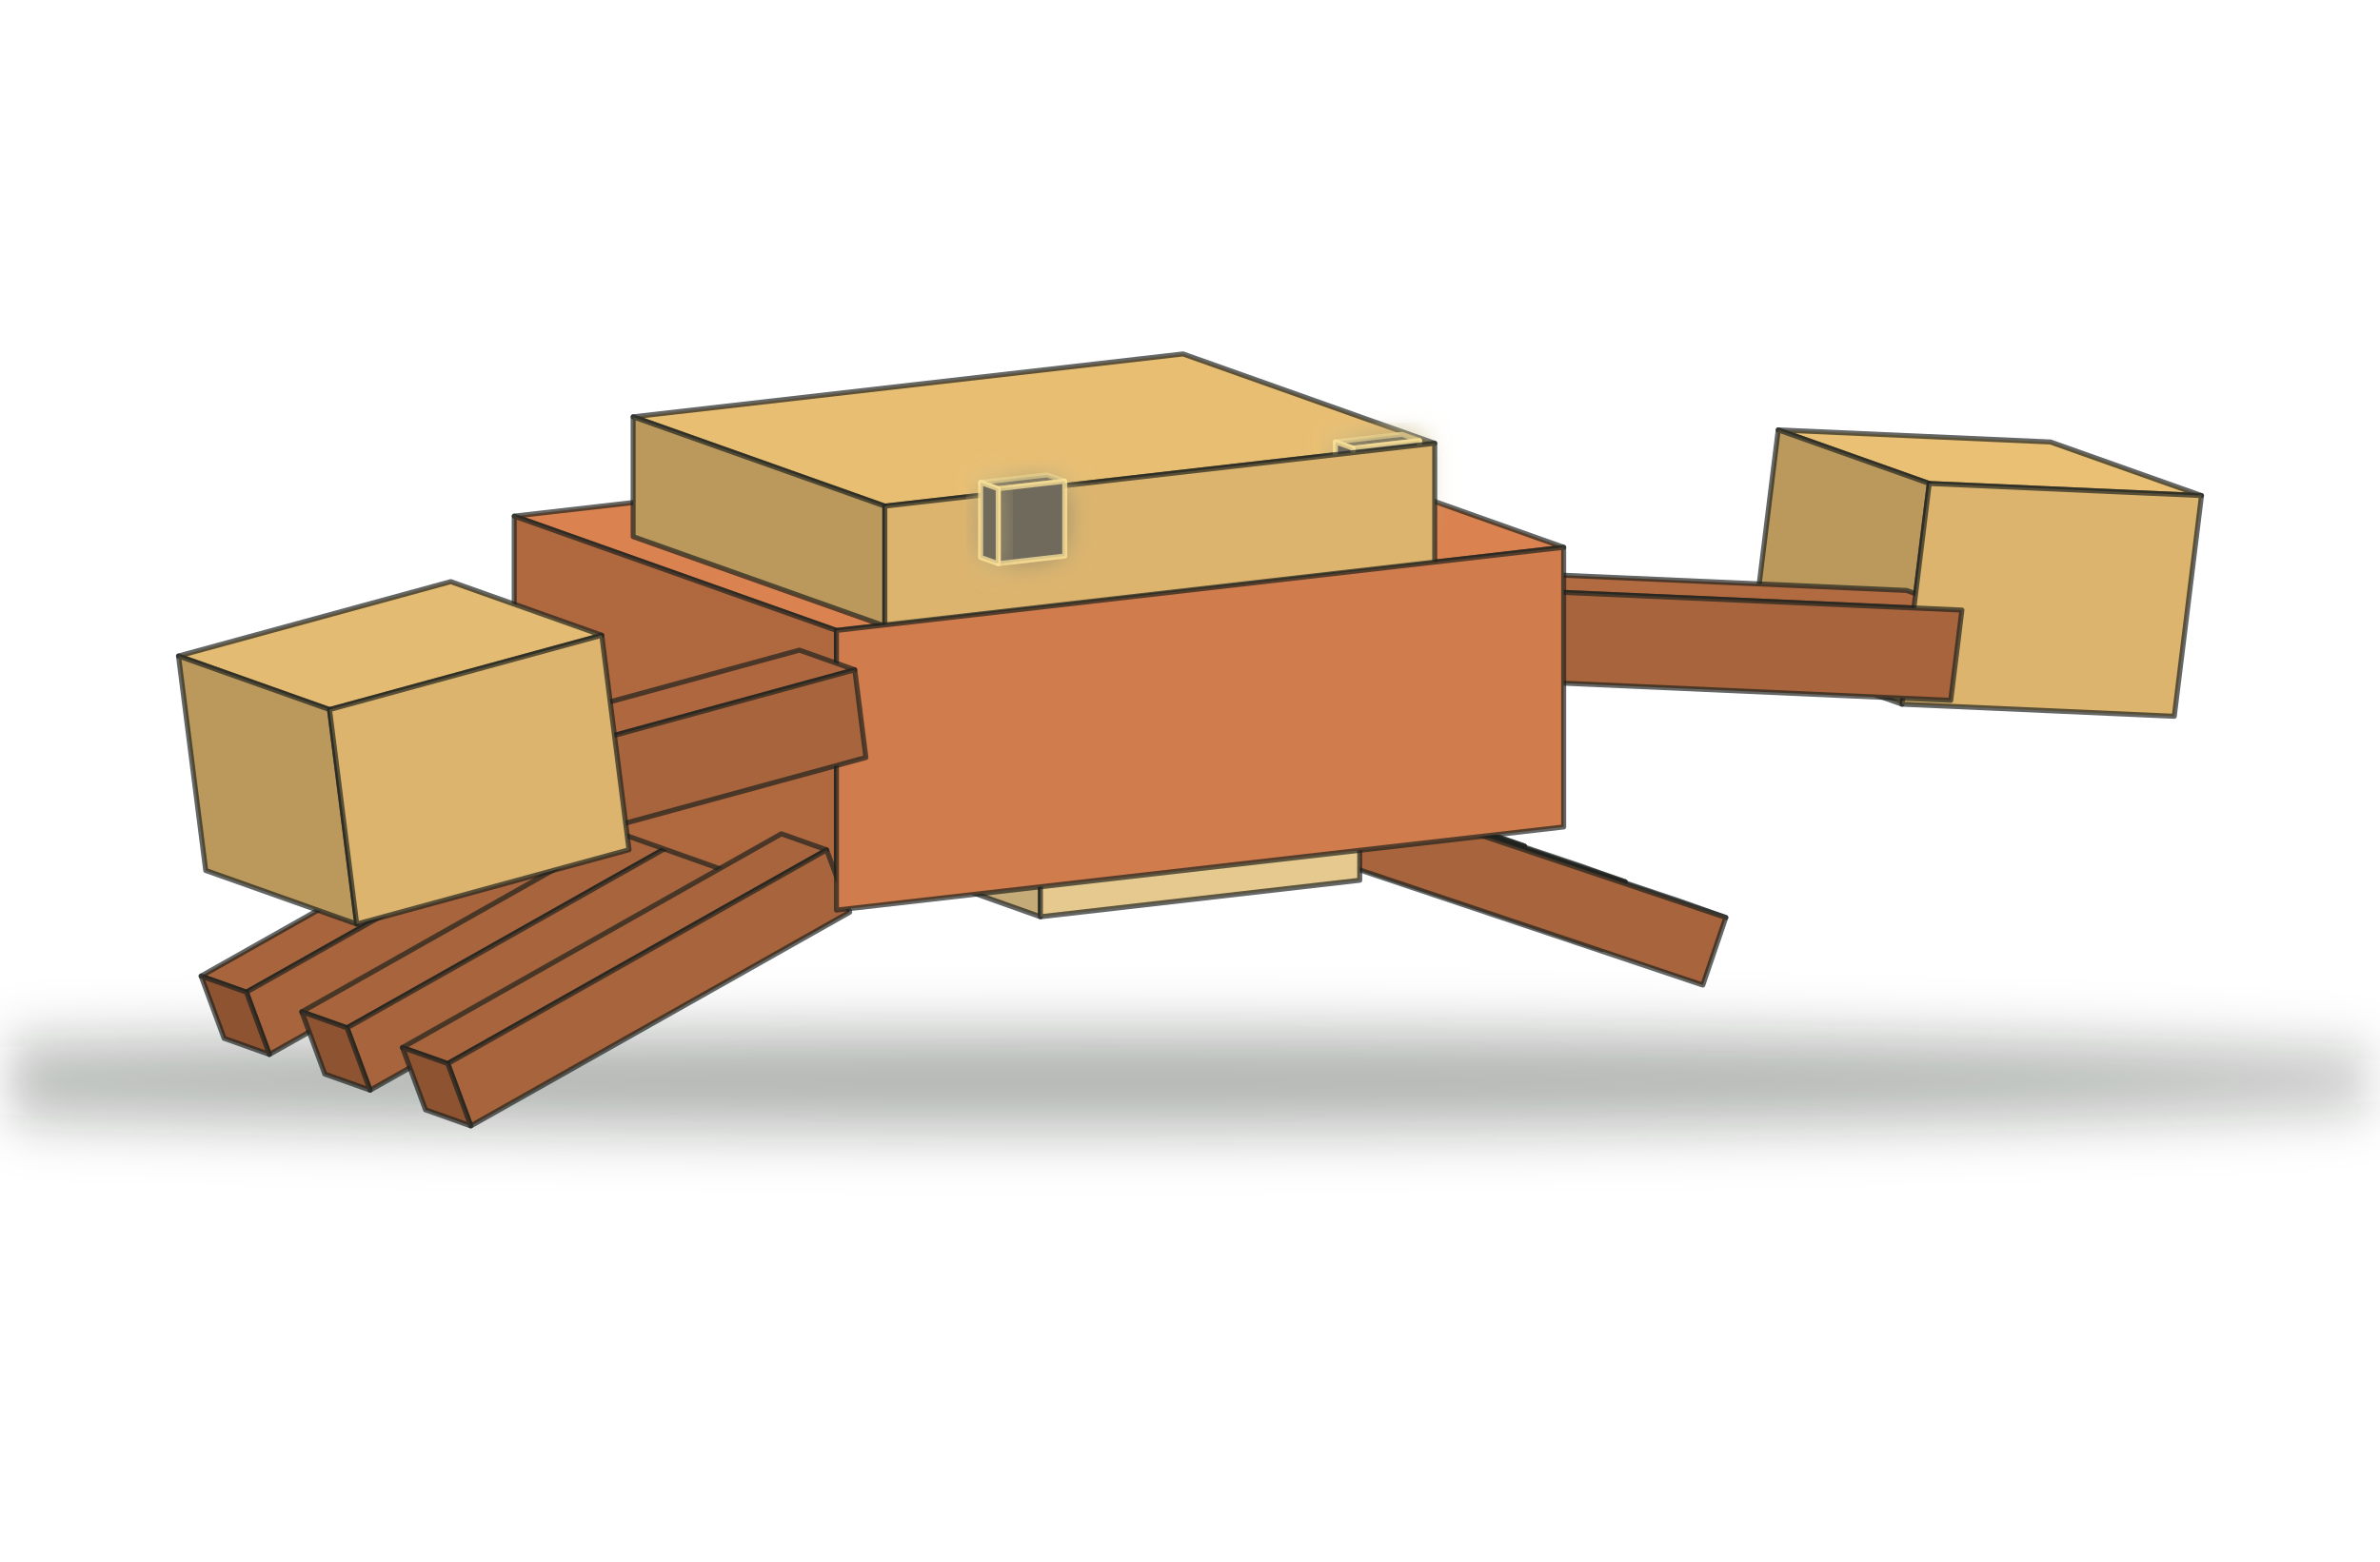
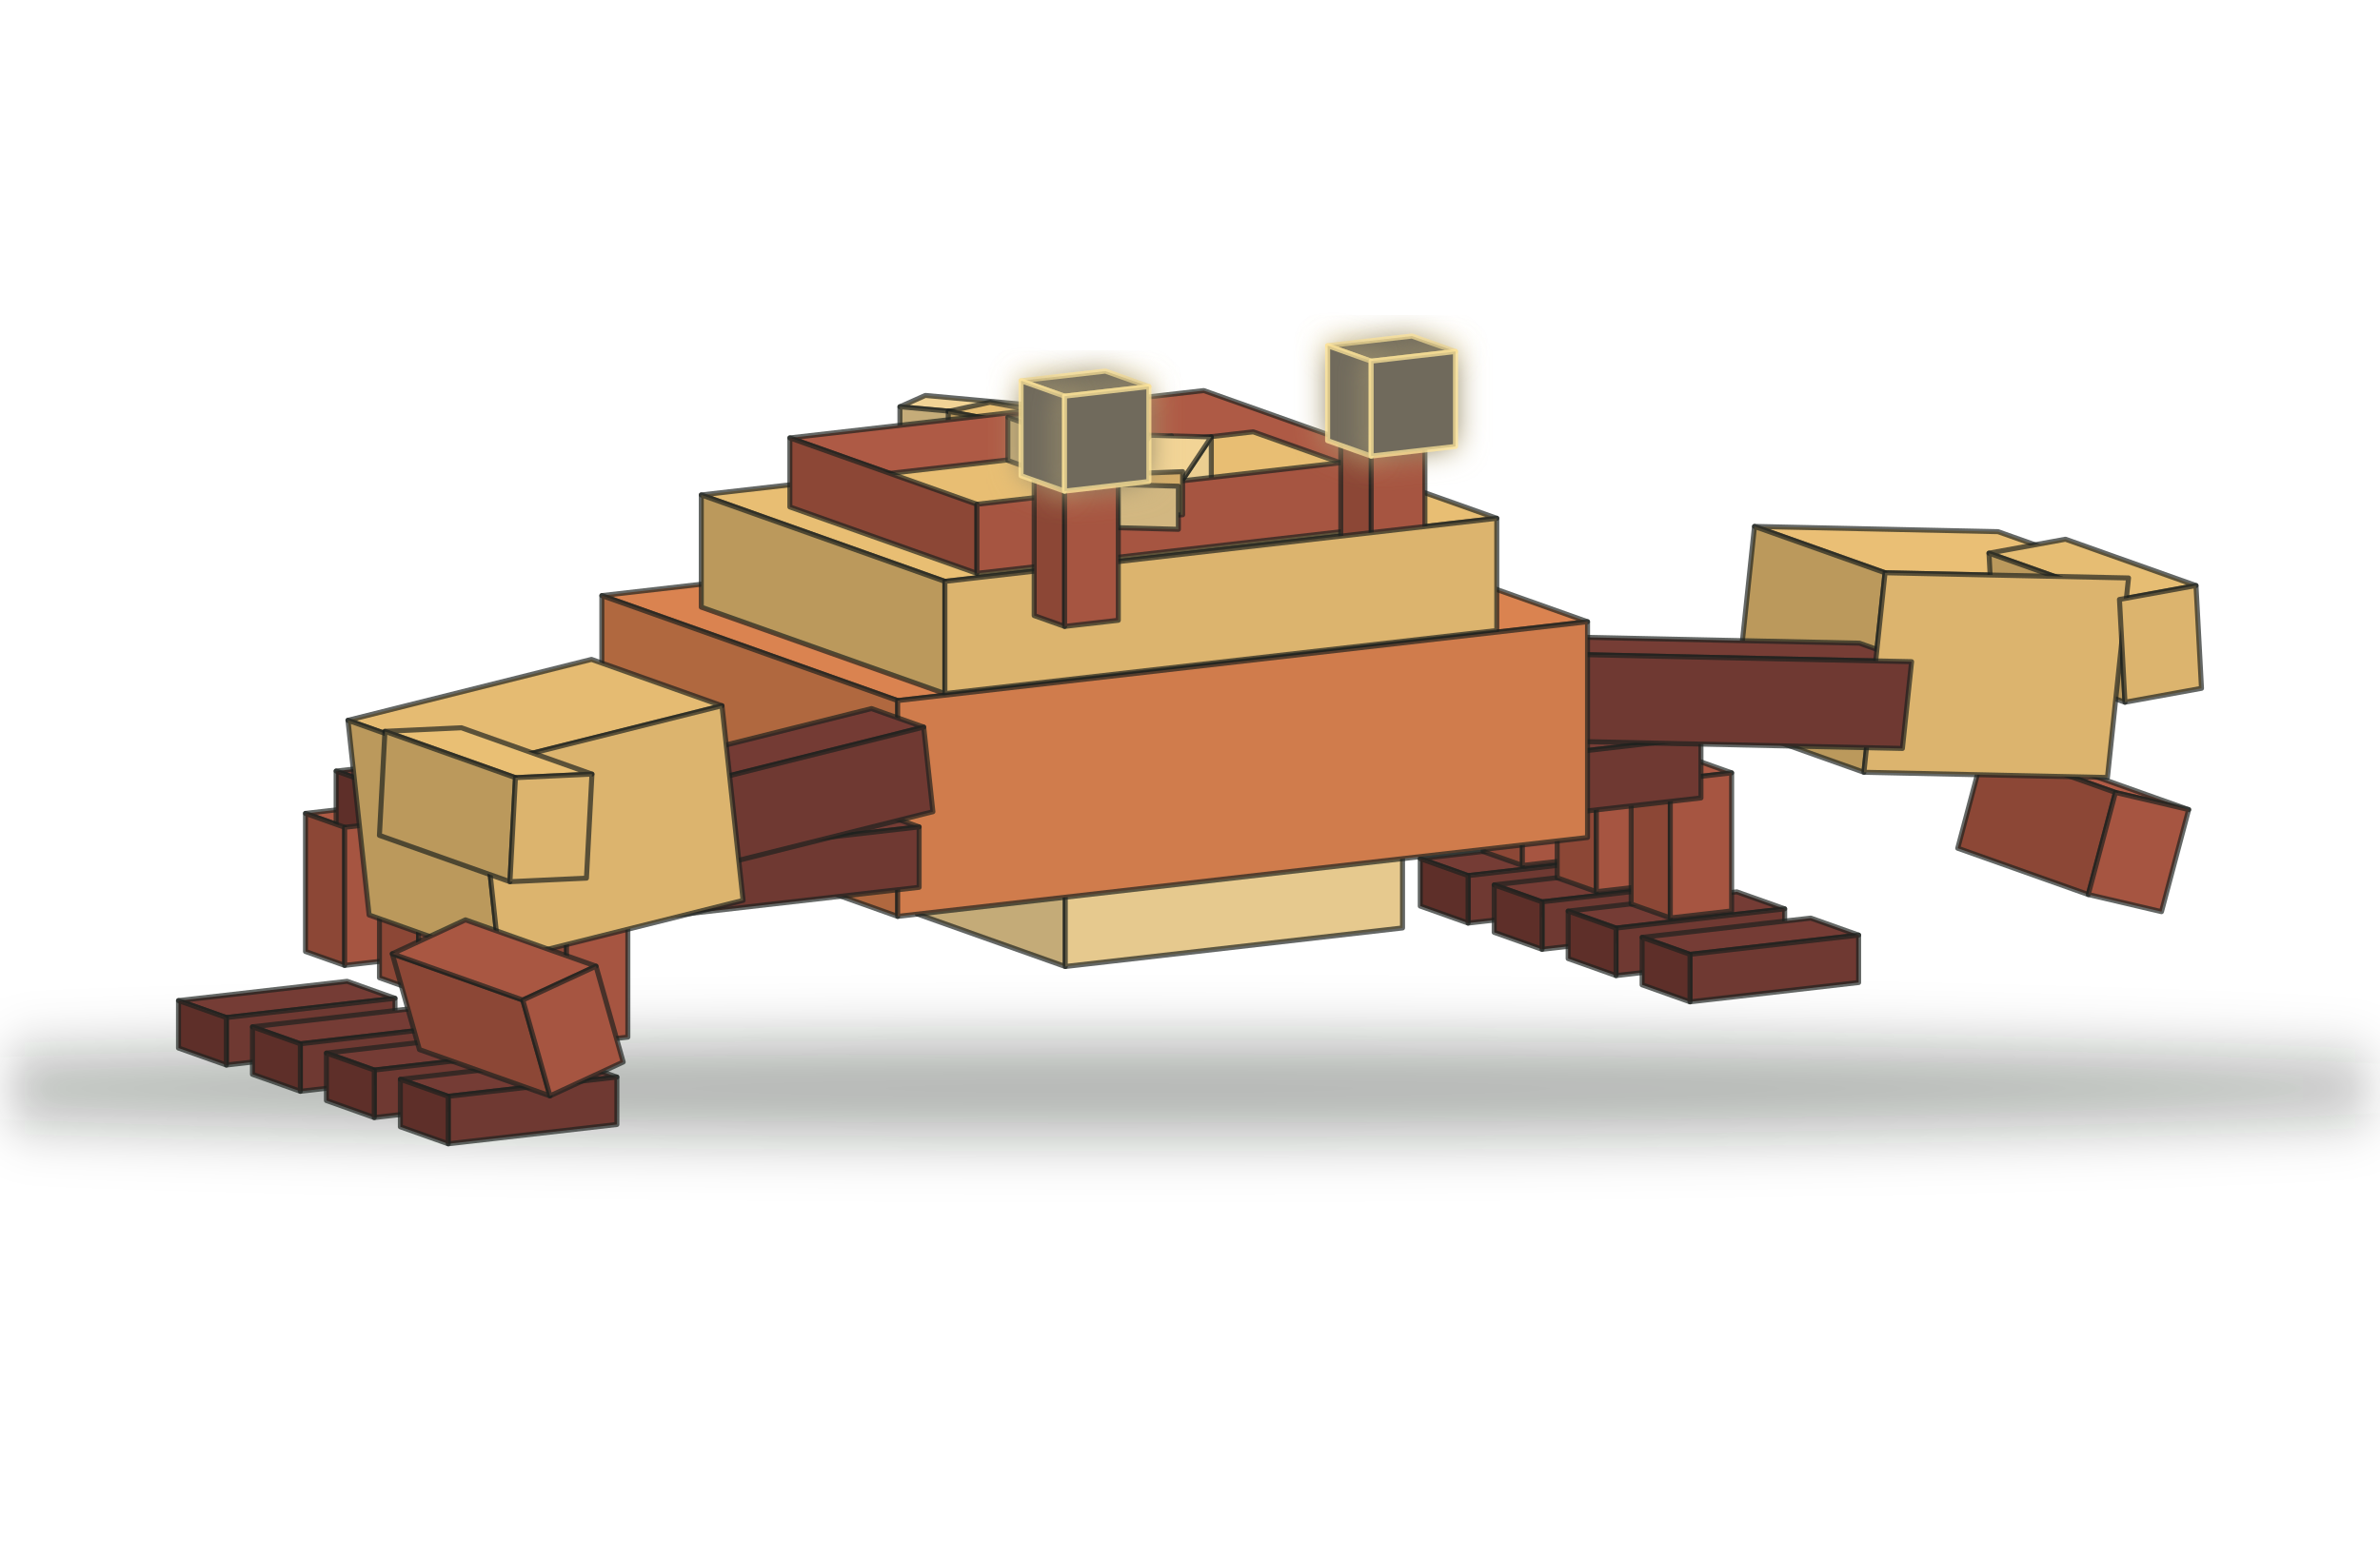
<svg xmlns="http://www.w3.org/2000/svg" width="640" height="420" viewBox="0 0 640 420" role="img" aria-labelledby="portrait-title">
  <defs>
    <filter id="portrait-glow" x="-80%" y="-80%" width="260%" height="260%">
      <feGaussianBlur stdDeviation="4" result="blur" />
      <feMerge>
        <feMergeNode in="blur" />
        <feMergeNode in="SourceGraphic" />
      </feMerge>
    </filter>
    <filter id="portrait-shadow" x="-40%" y="-80%" width="180%" height="260%">
      <feGaussianBlur stdDeviation="8" />
    </filter>
  </defs>
-   <ellipse cx="283.11" cy="290.62" rx="391.68" ry="13" fill="#0c120f" opacity=".32" filter="url(#portrait-shadow)" />
+   <ellipse cx="301.10" cy="292.72" rx="391.68" ry="13" fill="#0c120f" opacity=".32" filter="url(#portrait-shadow)" />
  <g>
-     <polygon points="409.94,227.54 397.76,223.21 295.87,189.03 308.06,193.36" fill="#b46b40" stroke="#1c211e" stroke-opacity=".68" stroke-width="1.35" stroke-linejoin="round" vector-effect="non-scaling-stroke" />
-     <polygon points="403.75,245.71 409.94,227.54 308.06,193.36 301.87,211.53" fill="#a8643c" stroke="#1c211e" stroke-opacity=".68" stroke-width="1.35" stroke-linejoin="round" vector-effect="non-scaling-stroke" />
-     <polygon points="301.87,211.53 308.06,193.36 295.87,189.03 289.68,207.20" fill="#8e5331" stroke="#1c211e" stroke-opacity=".68" stroke-width="1.35" stroke-linejoin="round" vector-effect="non-scaling-stroke" />
-     <polygon points="437.02,237.15 424.83,232.82 322.95,198.64 335.13,202.96" fill="#b46b40" stroke="#1c211e" stroke-opacity=".68" stroke-width="1.35" stroke-linejoin="round" vector-effect="non-scaling-stroke" />
-     <polygon points="430.83,255.32 437.02,237.15 335.13,202.96 328.94,221.14" fill="#a8643c" stroke="#1c211e" stroke-opacity=".68" stroke-width="1.35" stroke-linejoin="round" vector-effect="non-scaling-stroke" />
-     <polygon points="328.94,221.14 335.13,202.96 322.95,198.64 316.76,216.81" fill="#8e5331" stroke="#1c211e" stroke-opacity=".68" stroke-width="1.35" stroke-linejoin="round" vector-effect="non-scaling-stroke" />
-     <polygon points="464.09,246.76 451.91,242.43 350.02,208.25 362.21,212.57" fill="#b46b40" stroke="#1c211e" stroke-opacity=".68" stroke-width="1.35" stroke-linejoin="round" vector-effect="non-scaling-stroke" />
-     <polygon points="457.90,264.93 464.09,246.76 362.21,212.57 356.01,230.74" fill="#a8643c" stroke="#1c211e" stroke-opacity=".68" stroke-width="1.35" stroke-linejoin="round" vector-effect="non-scaling-stroke" />
-     <polygon points="592.00,133.28 551.39,118.87 478.18,115.62 518.79,130.03" fill="#eac075" stroke="#1c211e" stroke-opacity=".68" stroke-width="1.35" stroke-linejoin="round" vector-effect="non-scaling-stroke" />
-     <polygon points="356.01,230.74 362.21,212.57 350.02,208.25 343.83,226.42" fill="#8e5331" stroke="#1c211e" stroke-opacity=".68" stroke-width="1.35" stroke-linejoin="round" vector-effect="non-scaling-stroke" />
-     <polygon points="168.15,209.35 155.96,205.03 54.08,262.51 66.26,266.84" fill="#a8643c" stroke="#1c211e" stroke-opacity=".68" stroke-width="1.35" stroke-linejoin="round" vector-effect="non-scaling-stroke" />
-     <polygon points="511.46,189.39 518.79,130.03 478.18,115.62 470.85,174.98" fill="#bb995c" stroke="#1c211e" stroke-opacity=".68" stroke-width="1.35" stroke-linejoin="round" vector-effect="non-scaling-stroke" />
-     <polygon points="174.34,226.11 168.15,209.35 66.26,266.84 72.45,283.59" fill="#a8643c" stroke="#1c211e" stroke-opacity=".68" stroke-width="1.35" stroke-linejoin="round" vector-effect="non-scaling-stroke" />
-     <polygon points="527.57,164.08 512.68,158.80 399.32,153.77 414.21,159.05" fill="#b26a40" stroke="#1c211e" stroke-opacity=".68" stroke-width="1.35" stroke-linejoin="round" vector-effect="non-scaling-stroke" />
-     <polygon points="584.68,192.64 592.00,133.28 518.79,130.03 511.46,189.39" fill="#dcb46e" stroke="#1c211e" stroke-opacity=".68" stroke-width="1.35" stroke-linejoin="round" vector-effect="non-scaling-stroke" />
-     <polygon points="524.57,188.36 527.57,164.08 414.21,159.05 411.21,183.33" fill="#a8643c" stroke="#1c211e" stroke-opacity=".68" stroke-width="1.35" stroke-linejoin="round" vector-effect="non-scaling-stroke" />
-     <polygon points="72.45,283.59 66.26,266.84 54.08,262.51 60.27,279.26" fill="#8e5331" stroke="#1c211e" stroke-opacity=".68" stroke-width="1.35" stroke-linejoin="round" vector-effect="non-scaling-stroke" />
-     <polygon points="420.49,147.19 333.86,116.44 138.28,138.81 224.92,169.56" fill="#da8350" stroke="#1c211e" stroke-opacity=".68" stroke-width="1.35" stroke-linejoin="round" vector-effect="non-scaling-stroke" />
-     <polygon points="385.81,119.22 318.13,95.19 170.26,112.10 237.94,136.12" fill="#e8be73" stroke="#1c211e" stroke-opacity=".68" stroke-width="1.35" stroke-linejoin="round" vector-effect="non-scaling-stroke" />
-     <polygon points="411.21,183.33 414.21,159.05 399.32,153.77 396.32,178.05" fill="#8e5331" stroke="#1c211e" stroke-opacity=".68" stroke-width="1.35" stroke-linejoin="round" vector-effect="non-scaling-stroke" />
-     <polygon points="195.22,218.96 183.04,214.64 81.15,272.12 93.33,276.44" fill="#a8643c" stroke="#1c211e" stroke-opacity=".68" stroke-width="1.35" stroke-linejoin="round" vector-effect="non-scaling-stroke" />
-     <polygon points="201.41,235.72 195.22,218.96 93.33,276.44 99.53,293.20" fill="#a8643c" stroke="#1c211e" stroke-opacity=".68" stroke-width="1.35" stroke-linejoin="round" vector-effect="non-scaling-stroke" />
-     <polygon points="365.64,215.25 322.32,199.87 236.46,209.69 279.78,225.07" fill="#f2d496" stroke="#1c211e" stroke-opacity=".68" stroke-width="1.35" stroke-linejoin="round" vector-effect="non-scaling-stroke" />
-     <polygon points="99.53,293.20 93.33,276.44 81.15,272.12 87.34,288.87" fill="#8e5331" stroke="#1c211e" stroke-opacity=".68" stroke-width="1.35" stroke-linejoin="round" vector-effect="non-scaling-stroke" />
-     <polygon points="237.94,168.36 237.94,136.12 170.26,112.10 170.26,144.33" fill="#bb995c" stroke="#1c211e" stroke-opacity=".68" stroke-width="1.35" stroke-linejoin="round" vector-effect="non-scaling-stroke" />
-     <polygon points="279.78,246.56 279.78,225.07 236.46,209.69 236.46,231.18" fill="#c4ab78" stroke="#1c211e" stroke-opacity=".68" stroke-width="1.35" stroke-linejoin="round" vector-effect="non-scaling-stroke" />
-     <polygon points="224.92,244.77 224.92,169.56 138.28,138.81 138.28,214.02" fill="#b0683f" stroke="#1c211e" stroke-opacity=".68" stroke-width="1.35" stroke-linejoin="round" vector-effect="non-scaling-stroke" />
-     <polygon points="381.72,118.49 376.98,116.81 359.10,118.85 363.83,120.54" fill="#706b5b" stroke="#ffe59a" stroke-opacity=".74" stroke-width="1.35" stroke-linejoin="round" vector-effect="non-scaling-stroke" filter="url(#portrait-glow)" />
-     <polygon points="381.72,138.64 381.72,118.49 363.83,120.54 363.83,140.68" fill="#706b5b" stroke="#ffe59a" stroke-opacity=".74" stroke-width="1.35" stroke-linejoin="round" vector-effect="non-scaling-stroke" filter="url(#portrait-glow)" />
-     <polygon points="363.83,140.68 363.83,120.54 359.10,118.85 359.10,139.00" fill="#706b5b" stroke="#ffe59a" stroke-opacity=".74" stroke-width="1.35" stroke-linejoin="round" vector-effect="non-scaling-stroke" filter="url(#portrait-glow)" />
-     <polygon points="385.81,151.45 385.81,119.22 237.94,136.12 237.94,168.36" fill="#dcb46e" stroke="#1c211e" stroke-opacity=".68" stroke-width="1.35" stroke-linejoin="round" vector-effect="non-scaling-stroke" />
-     <polygon points="222.29,228.57 210.11,224.25 108.22,281.73 120.41,286.05" fill="#a8643c" stroke="#1c211e" stroke-opacity=".68" stroke-width="1.35" stroke-linejoin="round" vector-effect="non-scaling-stroke" />
-     <polygon points="365.64,236.74 365.64,215.25 279.78,225.07 279.78,246.56" fill="#e6c98e" stroke="#1c211e" stroke-opacity=".68" stroke-width="1.35" stroke-linejoin="round" vector-effect="non-scaling-stroke" />
-     <polygon points="228.49,245.33 222.29,228.57 120.41,286.05 126.60,302.81" fill="#a8643c" stroke="#1c211e" stroke-opacity=".68" stroke-width="1.35" stroke-linejoin="round" vector-effect="non-scaling-stroke" />
-     <polygon points="420.49,222.41 420.49,147.19 224.92,169.56 224.92,244.77" fill="#d07c4c" stroke="#1c211e" stroke-opacity=".68" stroke-width="1.35" stroke-linejoin="round" vector-effect="non-scaling-stroke" />
-     <polygon points="126.60,302.81 120.41,286.05 108.22,281.73 114.42,298.48" fill="#8e5331" stroke="#1c211e" stroke-opacity=".68" stroke-width="1.35" stroke-linejoin="round" vector-effect="non-scaling-stroke" />
-     <polygon points="286.32,129.40 281.58,127.72 263.69,129.76 268.43,131.44" fill="#706b5b" stroke="#ffe59a" stroke-opacity=".74" stroke-width="1.35" stroke-linejoin="round" vector-effect="non-scaling-stroke" filter="url(#portrait-glow)" />
-     <polygon points="286.32,149.54 286.32,129.40 268.43,131.44 268.43,151.59" fill="#706b5b" stroke="#ffe59a" stroke-opacity=".74" stroke-width="1.35" stroke-linejoin="round" vector-effect="non-scaling-stroke" filter="url(#portrait-glow)" />
-     <polygon points="268.43,151.59 268.43,131.44 263.69,129.76 263.69,149.91" fill="#706b5b" stroke="#ffe59a" stroke-opacity=".74" stroke-width="1.35" stroke-linejoin="round" vector-effect="non-scaling-stroke" filter="url(#portrait-glow)" />
-     <polygon points="229.85,180.13 214.96,174.85 101.60,205.80 116.49,211.08" fill="#ae673e" stroke="#1c211e" stroke-opacity=".68" stroke-width="1.35" stroke-linejoin="round" vector-effect="non-scaling-stroke" />
-     <polygon points="232.85,203.73 229.85,180.13 116.49,211.08 119.49,234.68" fill="#a8643c" stroke="#1c211e" stroke-opacity=".68" stroke-width="1.35" stroke-linejoin="round" vector-effect="non-scaling-stroke" />
-     <polygon points="119.49,234.68 116.49,211.08 101.60,205.80 104.60,229.40" fill="#8e5331" stroke="#1c211e" stroke-opacity=".68" stroke-width="1.35" stroke-linejoin="round" vector-effect="non-scaling-stroke" />
-     <polygon points="161.82,170.85 121.21,156.43 48.00,176.43 88.61,190.84" fill="#e4bb72" stroke="#1c211e" stroke-opacity=".68" stroke-width="1.35" stroke-linejoin="round" vector-effect="non-scaling-stroke" />
-     <polygon points="95.93,248.52 88.61,190.84 48.00,176.43 55.32,234.11" fill="#bb995c" stroke="#1c211e" stroke-opacity=".68" stroke-width="1.35" stroke-linejoin="round" vector-effect="non-scaling-stroke" />
-     <polygon points="169.15,228.53 161.82,170.85 88.61,190.84 95.93,248.52" fill="#dcb46e" stroke="#1c211e" stroke-opacity=".68" stroke-width="1.35" stroke-linejoin="round" vector-effect="non-scaling-stroke" />
+     <polygon points="440.13,230.31 427.26,225.74 381.92,230.93 394.78,235.49" fill="#753c35" stroke="#1c211e" stroke-opacity=".68" stroke-width="1.35" stroke-linejoin="round" vector-effect="non-scaling-stroke" />
+     <polygon points="440.13,243.08 440.13,230.31 394.78,235.49 394.78,248.26" fill="#6f3932" stroke="#1c211e" stroke-opacity=".68" stroke-width="1.35" stroke-linejoin="round" vector-effect="non-scaling-stroke" />
+     <polygon points="394.78,248.26 394.78,235.49 381.92,230.93 381.92,243.69" fill="#5e2f29" stroke="#1c211e" stroke-opacity=".68" stroke-width="1.35" stroke-linejoin="round" vector-effect="non-scaling-stroke" />
+     <polygon points="405.98,186.67 395.45,182.94 378.96,184.82 389.49,188.56" fill="#ae5a45" stroke="#1c211e" stroke-opacity=".68" stroke-width="1.35" stroke-linejoin="round" vector-effect="non-scaling-stroke" />
+     <polygon points="389.49,225.70 389.49,188.56 378.96,184.82 378.96,221.97" fill="#8c4736" stroke="#1c211e" stroke-opacity=".68" stroke-width="1.35" stroke-linejoin="round" vector-effect="non-scaling-stroke" />
+     <polygon points="405.98,223.82 405.98,186.67 389.49,188.56 389.49,225.70" fill="#a65541" stroke="#1c211e" stroke-opacity=".68" stroke-width="1.35" stroke-linejoin="round" vector-effect="non-scaling-stroke" />
+     <polygon points="460.02,237.37 447.15,232.80 401.80,237.99 414.67,242.55" fill="#753c35" stroke="#1c211e" stroke-opacity=".68" stroke-width="1.35" stroke-linejoin="round" vector-effect="non-scaling-stroke" />
+     <polygon points="460.02,250.14 460.02,237.37 414.67,242.55 414.67,255.32" fill="#6f3932" stroke="#1c211e" stroke-opacity=".68" stroke-width="1.35" stroke-linejoin="round" vector-effect="non-scaling-stroke" />
+     <polygon points="414.67,255.32 414.67,242.55 401.80,237.99 401.80,250.75" fill="#5e2f29" stroke="#1c211e" stroke-opacity=".68" stroke-width="1.35" stroke-linejoin="round" vector-effect="non-scaling-stroke" />
+     <polygon points="397.74,177.17 387.21,173.43 300.64,183.33 311.17,187.07" fill="#753c35" stroke="#1c211e" stroke-opacity=".68" stroke-width="1.35" stroke-linejoin="round" vector-effect="non-scaling-stroke" />
+     <polygon points="397.74,193.42 397.74,177.17 311.17,187.07 311.17,203.32" fill="#6f3932" stroke="#1c211e" stroke-opacity=".68" stroke-width="1.35" stroke-linejoin="round" vector-effect="non-scaling-stroke" />
+     <polygon points="425.87,193.73 415.34,190.00 398.85,191.88 409.38,195.62" fill="#ae5a45" stroke="#1c211e" stroke-opacity=".68" stroke-width="1.35" stroke-linejoin="round" vector-effect="non-scaling-stroke" />
+     <polygon points="409.38,232.76 409.38,195.62 398.85,191.88 398.85,229.02" fill="#8c4736" stroke="#1c211e" stroke-opacity=".68" stroke-width="1.35" stroke-linejoin="round" vector-effect="non-scaling-stroke" />
+     <polygon points="425.87,230.88 425.87,193.73 409.38,195.62 409.38,232.76" fill="#a65541" stroke="#1c211e" stroke-opacity=".68" stroke-width="1.35" stroke-linejoin="round" vector-effect="non-scaling-stroke" />
+     <polygon points="311.17,203.32 311.17,187.07 300.64,183.33 300.64,199.58" fill="#5e2f29" stroke="#1c211e" stroke-opacity=".68" stroke-width="1.35" stroke-linejoin="round" vector-effect="non-scaling-stroke" />
+     <polygon points="479.91,244.43 467.04,239.86 421.69,245.04 434.56,249.61" fill="#753c35" stroke="#1c211e" stroke-opacity=".68" stroke-width="1.35" stroke-linejoin="round" vector-effect="non-scaling-stroke" />
+     <polygon points="479.91,257.20 479.91,244.43 434.56,249.61 434.56,262.38" fill="#6f3932" stroke="#1c211e" stroke-opacity=".68" stroke-width="1.35" stroke-linejoin="round" vector-effect="non-scaling-stroke" />
+     <polygon points="434.56,262.38 434.56,249.61 421.69,245.04 421.69,257.81" fill="#5e2f29" stroke="#1c211e" stroke-opacity=".68" stroke-width="1.35" stroke-linejoin="round" vector-effect="non-scaling-stroke" />
+     <polygon points="417.63,184.23 407.10,180.49 320.53,190.39 331.05,194.13" fill="#753c35" stroke="#1c211e" stroke-opacity=".68" stroke-width="1.35" stroke-linejoin="round" vector-effect="non-scaling-stroke" />
+     <polygon points="417.63,200.48 417.63,184.23 331.05,194.13 331.05,210.38" fill="#6f3932" stroke="#1c211e" stroke-opacity=".68" stroke-width="1.35" stroke-linejoin="round" vector-effect="non-scaling-stroke" />
+     <polygon points="445.76,200.79 435.23,197.05 418.74,198.94 429.27,202.68" fill="#ae5a45" stroke="#1c211e" stroke-opacity=".68" stroke-width="1.35" stroke-linejoin="round" vector-effect="non-scaling-stroke" />
+     <polygon points="429.27,239.82 429.27,202.68 418.74,198.94 418.74,236.08" fill="#8c4736" stroke="#1c211e" stroke-opacity=".68" stroke-width="1.35" stroke-linejoin="round" vector-effect="non-scaling-stroke" />
+     <polygon points="445.76,237.93 445.76,200.79 429.27,202.68 429.27,239.82" fill="#a65541" stroke="#1c211e" stroke-opacity=".68" stroke-width="1.35" stroke-linejoin="round" vector-effect="non-scaling-stroke" />
+     <polygon points="331.05,210.38 331.05,194.13 320.53,190.39 320.53,206.64" fill="#5e2f29" stroke="#1c211e" stroke-opacity=".68" stroke-width="1.35" stroke-linejoin="round" vector-effect="non-scaling-stroke" />
+     <polygon points="499.80,251.49 486.93,246.92 441.58,252.10 454.45,256.67" fill="#753c35" stroke="#1c211e" stroke-opacity=".68" stroke-width="1.35" stroke-linejoin="round" vector-effect="non-scaling-stroke" />
+     <polygon points="499.80,264.25 499.80,251.49 454.45,256.67 454.45,269.44" fill="#6f3932" stroke="#1c211e" stroke-opacity=".68" stroke-width="1.35" stroke-linejoin="round" vector-effect="non-scaling-stroke" />
+     <polygon points="454.45,269.44 454.45,256.67 441.58,252.10 441.58,264.87" fill="#5e2f29" stroke="#1c211e" stroke-opacity=".68" stroke-width="1.35" stroke-linejoin="round" vector-effect="non-scaling-stroke" />
+     <polygon points="437.51,191.29 426.98,187.55 340.41,197.45 350.94,201.19" fill="#753c35" stroke="#1c211e" stroke-opacity=".68" stroke-width="1.35" stroke-linejoin="round" vector-effect="non-scaling-stroke" />
+     <polygon points="437.51,207.54 437.51,191.29 350.94,201.19 350.94,217.44" fill="#6f3932" stroke="#1c211e" stroke-opacity=".68" stroke-width="1.35" stroke-linejoin="round" vector-effect="non-scaling-stroke" />
+     <polygon points="465.65,207.85 455.12,204.11 438.63,206.00 449.16,209.74" fill="#ae5a45" stroke="#1c211e" stroke-opacity=".68" stroke-width="1.35" stroke-linejoin="round" vector-effect="non-scaling-stroke" />
+     <polygon points="449.16,246.88 449.16,209.74 438.63,206.00 438.63,243.14" fill="#8c4736" stroke="#1c211e" stroke-opacity=".68" stroke-width="1.35" stroke-linejoin="round" vector-effect="non-scaling-stroke" />
+     <polygon points="465.65,244.99 465.65,207.85 449.16,209.74 449.16,246.88" fill="#a65541" stroke="#1c211e" stroke-opacity=".68" stroke-width="1.35" stroke-linejoin="round" vector-effect="non-scaling-stroke" />
+     <polygon points="350.94,217.44 350.94,201.19 340.41,197.45 340.41,213.70" fill="#5e2f29" stroke="#1c211e" stroke-opacity=".68" stroke-width="1.35" stroke-linejoin="round" vector-effect="non-scaling-stroke" />
+     <polygon points="457.40,198.35 446.87,194.61 360.30,204.51 370.83,208.24" fill="#753c35" stroke="#1c211e" stroke-opacity=".68" stroke-width="1.35" stroke-linejoin="round" vector-effect="non-scaling-stroke" />
+     <polygon points="457.40,214.60 457.40,198.35 370.83,208.24 370.83,224.49" fill="#6f3932" stroke="#1c211e" stroke-opacity=".68" stroke-width="1.35" stroke-linejoin="round" vector-effect="non-scaling-stroke" />
+     <polygon points="588.55,217.74 553.45,205.29 533.76,200.68 568.86,213.13" fill="#b15b46" stroke="#1c211e" stroke-opacity=".68" stroke-width="1.35" stroke-linejoin="round" vector-effect="non-scaling-stroke" />
+     <polygon points="187.49,201.21 176.96,197.47 90.39,207.37 100.92,211.11" fill="#753c35" stroke="#1c211e" stroke-opacity=".68" stroke-width="1.35" stroke-linejoin="round" vector-effect="non-scaling-stroke" />
+     <polygon points="572.38,155.44 537.29,142.99 471.80,141.58 506.90,154.04" fill="#eabf75" stroke="#1c211e" stroke-opacity=".68" stroke-width="1.35" stroke-linejoin="round" vector-effect="non-scaling-stroke" />
+     <polygon points="561.55,240.58 568.86,213.13 533.76,200.68 526.45,228.13" fill="#8c4736" stroke="#1c211e" stroke-opacity=".68" stroke-width="1.35" stroke-linejoin="round" vector-effect="non-scaling-stroke" />
+     <polygon points="187.49,217.46 187.49,201.21 100.92,211.11 100.92,227.36" fill="#6f3932" stroke="#1c211e" stroke-opacity=".68" stroke-width="1.35" stroke-linejoin="round" vector-effect="non-scaling-stroke" />
+     <polygon points="370.83,224.49 370.83,208.24 360.30,204.51 360.30,220.76" fill="#5e2f29" stroke="#1c211e" stroke-opacity=".68" stroke-width="1.35" stroke-linejoin="round" vector-effect="non-scaling-stroke" />
+     <polygon points="590.52,157.48 555.42,145.02 534.85,148.77 569.94,161.22" fill="#e6bd73" stroke="#1c211e" stroke-opacity=".68" stroke-width="1.35" stroke-linejoin="round" vector-effect="non-scaling-stroke" />
+     <polygon points="571.42,188.86 569.94,161.22 534.85,148.77 536.33,176.41" fill="#bb995c" stroke="#1c211e" stroke-opacity=".68" stroke-width="1.35" stroke-linejoin="round" vector-effect="non-scaling-stroke" />
+     <polygon points="309.30,111.85 248.83,106.35 242.00,109.39 302.47,114.90" fill="#f2d496" stroke="#1c211e" stroke-opacity=".68" stroke-width="1.35" stroke-linejoin="round" vector-effect="non-scaling-stroke" />
+     <polygon points="501.22,207.70 506.90,154.04 471.80,141.58 466.13,195.24" fill="#bb995c" stroke="#1c211e" stroke-opacity=".68" stroke-width="1.35" stroke-linejoin="round" vector-effect="non-scaling-stroke" />
+     <polygon points="514.04,177.96 500.00,172.98 405.87,170.96 419.90,175.94" fill="#763d35" stroke="#1c211e" stroke-opacity=".68" stroke-width="1.35" stroke-linejoin="round" vector-effect="non-scaling-stroke" />
+     <polygon points="302.47,126.51 302.47,114.90 242.00,109.39 242.00,121.00" fill="#c5ac79" stroke="#1c211e" stroke-opacity=".68" stroke-width="1.35" stroke-linejoin="round" vector-effect="non-scaling-stroke" />
+     <polygon points="109.17,220.61 98.64,216.87 82.15,218.76 92.68,222.50" fill="#ae5a45" stroke="#1c211e" stroke-opacity=".68" stroke-width="1.35" stroke-linejoin="round" vector-effect="non-scaling-stroke" />
+     <polygon points="100.92,227.36 100.92,211.11 90.39,207.37 90.39,223.62" fill="#5e2f29" stroke="#1c211e" stroke-opacity=".68" stroke-width="1.35" stroke-linejoin="round" vector-effect="non-scaling-stroke" />
+     <polygon points="106.22,268.49 93.35,263.92 48.00,269.11 60.87,273.67" fill="#753c35" stroke="#1c211e" stroke-opacity=".68" stroke-width="1.35" stroke-linejoin="round" vector-effect="non-scaling-stroke" />
+     <polygon points="92.68,259.64 92.68,222.50 82.15,218.76 82.15,255.90" fill="#8c4736" stroke="#1c211e" stroke-opacity=".68" stroke-width="1.35" stroke-linejoin="round" vector-effect="non-scaling-stroke" />
+     <polygon points="109.17,257.75 109.17,220.61 92.68,222.50 92.68,259.64" fill="#a65541" stroke="#1c211e" stroke-opacity=".68" stroke-width="1.35" stroke-linejoin="round" vector-effect="non-scaling-stroke" />
+     <polygon points="566.71,209.10 572.38,155.44 506.90,154.04 501.22,207.70" fill="#dcb46e" stroke="#1c211e" stroke-opacity=".68" stroke-width="1.35" stroke-linejoin="round" vector-effect="non-scaling-stroke" />
+     <polygon points="309.30,123.46 309.30,111.85 302.47,114.90 302.47,126.51" fill="#edcf92" stroke="#1c211e" stroke-opacity=".68" stroke-width="1.35" stroke-linejoin="round" vector-effect="non-scaling-stroke" />
+     <polygon points="511.57,201.29 514.04,177.96 419.90,175.94 417.44,199.27" fill="#6f3932" stroke="#1c211e" stroke-opacity=".68" stroke-width="1.35" stroke-linejoin="round" vector-effect="non-scaling-stroke" />
+     <polygon points="581.24,245.19 588.55,217.74 568.86,213.13 561.55,240.58" fill="#a65541" stroke="#1c211e" stroke-opacity=".68" stroke-width="1.35" stroke-linejoin="round" vector-effect="non-scaling-stroke" />
+     <polygon points="315.03,117.24 266.23,108.19 254.99,110.64 303.79,119.70" fill="#e8be73" stroke="#1c211e" stroke-opacity=".68" stroke-width="1.35" stroke-linejoin="round" vector-effect="non-scaling-stroke" />
+     <polygon points="106.22,281.26 106.22,268.49 60.87,273.67 60.87,286.44" fill="#6f3932" stroke="#1c211e" stroke-opacity=".68" stroke-width="1.35" stroke-linejoin="round" vector-effect="non-scaling-stroke" />
+     <polygon points="60.87,286.44 60.87,273.67 48.00,269.11 48.00,281.87" fill="#5e2f29" stroke="#1c211e" stroke-opacity=".68" stroke-width="1.35" stroke-linejoin="round" vector-effect="non-scaling-stroke" />
+     <polygon points="207.38,208.27 196.85,204.53 110.28,214.43 120.81,218.17" fill="#753c35" stroke="#1c211e" stroke-opacity=".68" stroke-width="1.35" stroke-linejoin="round" vector-effect="non-scaling-stroke" />
+     <polygon points="303.79,131.31 303.79,119.70 254.99,110.64 254.99,122.25" fill="#bb995c" stroke="#1c211e" stroke-opacity=".68" stroke-width="1.35" stroke-linejoin="round" vector-effect="non-scaling-stroke" />
+     <polygon points="592.00,185.12 590.52,157.48 569.94,161.22 571.42,188.86" fill="#dcb46e" stroke="#1c211e" stroke-opacity=".68" stroke-width="1.35" stroke-linejoin="round" vector-effect="non-scaling-stroke" />
+     <polygon points="426.90,167.21 347.35,138.97 161.84,160.18 241.39,188.42" fill="#da8350" stroke="#1c211e" stroke-opacity=".68" stroke-width="1.35" stroke-linejoin="round" vector-effect="non-scaling-stroke" />
+     <polygon points="207.38,224.52 207.38,208.27 120.81,218.17 120.81,234.42" fill="#6f3932" stroke="#1c211e" stroke-opacity=".68" stroke-width="1.35" stroke-linejoin="round" vector-effect="non-scaling-stroke" />
+     <polygon points="417.44,199.27 419.90,175.94 405.87,170.96 403.40,194.29" fill="#5e2f29" stroke="#1c211e" stroke-opacity=".68" stroke-width="1.35" stroke-linejoin="round" vector-effect="non-scaling-stroke" />
+     <polygon points="374.01,122.90 323.70,105.04 212.40,117.77 262.70,135.62" fill="#ae5a45" stroke="#1c211e" stroke-opacity=".68" stroke-width="1.35" stroke-linejoin="round" vector-effect="non-scaling-stroke" />
+     <polygon points="402.50,139.39 336.99,116.14 188.58,133.11 254.09,156.36" fill="#e8be73" stroke="#1c211e" stroke-opacity=".68" stroke-width="1.35" stroke-linejoin="round" vector-effect="non-scaling-stroke" />
+     <polygon points="317.71,122.30 285.54,110.61 271.03,112.23 303.20,123.92" fill="#f2d496" stroke="#1c211e" stroke-opacity=".68" stroke-width="1.35" stroke-linejoin="round" vector-effect="non-scaling-stroke" />
+     <polygon points="303.20,135.53 303.20,123.92 271.03,112.23 271.03,123.84" fill="#c4ab78" stroke="#1c211e" stroke-opacity=".68" stroke-width="1.35" stroke-linejoin="round" vector-effect="non-scaling-stroke" />
+     <polygon points="315.03,128.85 315.03,117.24 303.79,119.70 303.79,131.31" fill="#e1b870" stroke="#1c211e" stroke-opacity=".68" stroke-width="1.35" stroke-linejoin="round" vector-effect="non-scaling-stroke" />
+     <polygon points="129.06,227.67 118.53,223.93 102.04,225.82 112.57,229.55" fill="#ae5a45" stroke="#1c211e" stroke-opacity=".68" stroke-width="1.35" stroke-linejoin="round" vector-effect="non-scaling-stroke" />
+     <polygon points="120.81,234.42 120.81,218.17 110.28,214.43 110.28,230.68" fill="#5e2f29" stroke="#1c211e" stroke-opacity=".68" stroke-width="1.35" stroke-linejoin="round" vector-effect="non-scaling-stroke" />
+     <polygon points="126.10,275.55 113.23,270.98 67.89,276.16 80.76,280.73" fill="#753c35" stroke="#1c211e" stroke-opacity=".68" stroke-width="1.35" stroke-linejoin="round" vector-effect="non-scaling-stroke" />
+     <polygon points="377.15,226.35 337.38,212.23 246.68,222.60 286.46,236.72" fill="#f2d496" stroke="#1c211e" stroke-opacity=".68" stroke-width="1.35" stroke-linejoin="round" vector-effect="non-scaling-stroke" />
+     <polygon points="112.57,266.70 112.57,229.55 102.04,225.82 102.04,262.96" fill="#8c4736" stroke="#1c211e" stroke-opacity=".68" stroke-width="1.35" stroke-linejoin="round" vector-effect="non-scaling-stroke" />
+     <polygon points="129.06,264.81 129.06,227.67 112.57,229.55 112.57,266.70" fill="#a65541" stroke="#1c211e" stroke-opacity=".68" stroke-width="1.35" stroke-linejoin="round" vector-effect="non-scaling-stroke" />
+     <polygon points="318.02,126.85 305.74,113.71 289.43,114.33 301.72,127.47" fill="#e8be73" stroke="#1c211e" stroke-opacity=".68" stroke-width="1.35" stroke-linejoin="round" vector-effect="non-scaling-stroke" />
+     <polygon points="301.72,139.07 301.72,127.47 289.43,114.33 289.43,125.94" fill="#bb995c" stroke="#1c211e" stroke-opacity=".68" stroke-width="1.35" stroke-linejoin="round" vector-effect="non-scaling-stroke" />
+     <polygon points="126.10,288.32 126.10,275.55 80.76,280.73 80.76,293.50" fill="#6f3932" stroke="#1c211e" stroke-opacity=".68" stroke-width="1.35" stroke-linejoin="round" vector-effect="non-scaling-stroke" />
+     <polygon points="80.76,293.50 80.76,280.73 67.89,276.16 67.89,288.93" fill="#5e2f29" stroke="#1c211e" stroke-opacity=".68" stroke-width="1.35" stroke-linejoin="round" vector-effect="non-scaling-stroke" />
+     <polygon points="227.27,215.33 216.74,211.59 130.17,221.49 140.70,225.22" fill="#753c35" stroke="#1c211e" stroke-opacity=".68" stroke-width="1.35" stroke-linejoin="round" vector-effect="non-scaling-stroke" />
+     <polygon points="262.70,154.20 262.70,135.62 212.40,117.77 212.40,136.34" fill="#8c4736" stroke="#1c211e" stroke-opacity=".68" stroke-width="1.35" stroke-linejoin="round" vector-effect="non-scaling-stroke" />
+     <polygon points="317.71,133.91 317.71,122.30 303.20,123.92 303.20,135.53" fill="#e6c98e" stroke="#1c211e" stroke-opacity=".68" stroke-width="1.35" stroke-linejoin="round" vector-effect="non-scaling-stroke" />
+     <polygon points="227.27,231.58 227.27,215.33 140.70,225.22 140.70,241.47" fill="#6f3932" stroke="#1c211e" stroke-opacity=".68" stroke-width="1.35" stroke-linejoin="round" vector-effect="non-scaling-stroke" />
+     <polygon points="316.88,142.36 325.73,129.11 325.73,117.51 316.88,130.76" fill="#ebce91" stroke="#1c211e" stroke-opacity=".68" stroke-width="1.35" stroke-linejoin="round" vector-effect="non-scaling-stroke" />
+     <polygon points="316.88,130.76 325.73,117.51 309.29,117.06 300.44,130.31" fill="#f2d496" stroke="#1c211e" stroke-opacity=".68" stroke-width="1.35" stroke-linejoin="round" vector-effect="non-scaling-stroke" />
+     <polygon points="286.46,259.94 286.46,236.72 246.68,222.60 246.68,245.82" fill="#c4ab78" stroke="#1c211e" stroke-opacity=".68" stroke-width="1.35" stroke-linejoin="round" vector-effect="non-scaling-stroke" />
+     <polygon points="241.39,246.46 241.39,188.42 161.84,160.18 161.84,218.22" fill="#b0683f" stroke="#1c211e" stroke-opacity=".68" stroke-width="1.35" stroke-linejoin="round" vector-effect="non-scaling-stroke" />
+     <polygon points="254.09,186.54 254.09,156.36 188.58,133.11 188.58,163.29" fill="#bb995c" stroke="#1c211e" stroke-opacity=".68" stroke-width="1.35" stroke-linejoin="round" vector-effect="non-scaling-stroke" />
+     <polygon points="374.01,141.47 374.01,122.90 262.70,135.62 262.70,154.20" fill="#a65541" stroke="#1c211e" stroke-opacity=".68" stroke-width="1.35" stroke-linejoin="round" vector-effect="non-scaling-stroke" />
+     <polygon points="377.15,249.57 377.15,226.35 286.46,236.72 286.46,259.94" fill="#e6c98e" stroke="#1c211e" stroke-opacity=".68" stroke-width="1.35" stroke-linejoin="round" vector-effect="non-scaling-stroke" />
+     <polygon points="368.74,159.04 368.74,112.61 360.55,109.71 360.55,156.14" fill="#8c4736" stroke="#1c211e" stroke-opacity=".68" stroke-width="1.35" stroke-linejoin="round" vector-effect="non-scaling-stroke" />
+     <polygon points="383.17,110.96 374.98,108.06 360.55,109.71 368.74,112.61" fill="#ae5a45" stroke="#1c211e" stroke-opacity=".68" stroke-width="1.35" stroke-linejoin="round" vector-effect="non-scaling-stroke" />
+     <polygon points="148.94,234.73 138.41,230.99 121.93,232.88 132.45,236.61" fill="#ae5a45" stroke="#1c211e" stroke-opacity=".68" stroke-width="1.35" stroke-linejoin="round" vector-effect="non-scaling-stroke" />
+     <polygon points="140.70,241.47 140.70,225.22 130.17,221.49 130.17,237.74" fill="#5e2f29" stroke="#1c211e" stroke-opacity=".68" stroke-width="1.35" stroke-linejoin="round" vector-effect="non-scaling-stroke" />
+     <polygon points="145.99,282.61 133.12,278.04 87.78,283.22 100.64,287.79" fill="#753c35" stroke="#1c211e" stroke-opacity=".68" stroke-width="1.35" stroke-linejoin="round" vector-effect="non-scaling-stroke" />
+     <polygon points="132.45,273.76 132.45,236.61 121.93,232.88 121.93,270.02" fill="#8c4736" stroke="#1c211e" stroke-opacity=".68" stroke-width="1.35" stroke-linejoin="round" vector-effect="non-scaling-stroke" />
+     <polygon points="383.17,157.39 383.17,110.96 368.74,112.61 368.74,159.04" fill="#a65541" stroke="#1c211e" stroke-opacity=".68" stroke-width="1.35" stroke-linejoin="round" vector-effect="non-scaling-stroke" />
+     <polygon points="318.02,138.45 318.02,126.85 301.72,127.47 301.72,139.07" fill="#d4ad69" stroke="#1c211e" stroke-opacity=".68" stroke-width="1.35" stroke-linejoin="round" vector-effect="non-scaling-stroke" />
+     <polygon points="148.94,271.87 148.94,234.73 132.45,236.61 132.45,273.76" fill="#a65541" stroke="#1c211e" stroke-opacity=".68" stroke-width="1.35" stroke-linejoin="round" vector-effect="non-scaling-stroke" />
+     <polygon points="391.39,94.53 379.69,90.38 357.01,92.97 368.71,97.13" fill="#706b5b" stroke="#ffe59a" stroke-opacity=".74" stroke-width="1.35" stroke-linejoin="round" vector-effect="non-scaling-stroke" filter="url(#portrait-glow)" />
+     <polygon points="402.50,169.57 402.50,139.39 254.09,156.36 254.09,186.54" fill="#dcb46e" stroke="#1c211e" stroke-opacity=".68" stroke-width="1.35" stroke-linejoin="round" vector-effect="non-scaling-stroke" />
+     <polygon points="426.90,225.24 426.90,167.21 241.39,188.42 241.39,246.46" fill="#d07c4c" stroke="#1c211e" stroke-opacity=".68" stroke-width="1.35" stroke-linejoin="round" vector-effect="non-scaling-stroke" />
+     <polygon points="145.99,295.37 145.99,282.61 100.64,287.79 100.64,300.56" fill="#6f3932" stroke="#1c211e" stroke-opacity=".68" stroke-width="1.35" stroke-linejoin="round" vector-effect="non-scaling-stroke" />
+     <polygon points="368.71,122.66 368.71,97.13 357.01,92.97 357.01,118.51" fill="#706b5b" stroke="#ffe59a" stroke-opacity=".74" stroke-width="1.35" stroke-linejoin="round" vector-effect="non-scaling-stroke" filter="url(#portrait-glow)" />
+     <polygon points="100.64,300.56 100.64,287.79 87.78,283.22 87.78,295.99" fill="#5e2f29" stroke="#1c211e" stroke-opacity=".68" stroke-width="1.35" stroke-linejoin="round" vector-effect="non-scaling-stroke" />
+     <polygon points="247.16,222.39 236.63,218.65 150.06,228.55 160.59,232.28" fill="#753c35" stroke="#1c211e" stroke-opacity=".68" stroke-width="1.35" stroke-linejoin="round" vector-effect="non-scaling-stroke" />
+     <polygon points="391.39,120.07 391.39,94.53 368.71,97.13 368.71,122.66" fill="#706b5b" stroke="#ffe59a" stroke-opacity=".74" stroke-width="1.35" stroke-linejoin="round" vector-effect="non-scaling-stroke" filter="url(#portrait-glow)" />
+     <polygon points="247.16,238.64 247.16,222.39 160.59,232.28 160.59,248.53" fill="#6f3932" stroke="#1c211e" stroke-opacity=".68" stroke-width="1.35" stroke-linejoin="round" vector-effect="non-scaling-stroke" />
+     <polygon points="316.88,142.36 316.88,130.76 300.44,130.31 300.44,141.92" fill="#d2b781" stroke="#1c211e" stroke-opacity=".68" stroke-width="1.35" stroke-linejoin="round" vector-effect="non-scaling-stroke" />
+     <polygon points="168.83,241.79 158.30,238.05 141.81,239.94 152.34,243.67" fill="#ae5a45" stroke="#1c211e" stroke-opacity=".68" stroke-width="1.35" stroke-linejoin="round" vector-effect="non-scaling-stroke" />
+     <polygon points="160.59,248.53 160.59,232.28 150.06,228.55 150.06,244.80" fill="#5e2f29" stroke="#1c211e" stroke-opacity=".68" stroke-width="1.35" stroke-linejoin="round" vector-effect="non-scaling-stroke" />
+     <polygon points="165.88,289.67 153.01,285.10 107.66,290.28 120.53,294.85" fill="#753c35" stroke="#1c211e" stroke-opacity=".68" stroke-width="1.35" stroke-linejoin="round" vector-effect="non-scaling-stroke" />
+     <polygon points="152.34,280.82 152.34,243.67 141.81,239.94 141.81,277.08" fill="#8c4736" stroke="#1c211e" stroke-opacity=".68" stroke-width="1.35" stroke-linejoin="round" vector-effect="non-scaling-stroke" />
+     <polygon points="168.83,278.93 168.83,241.79 152.34,243.67 152.34,280.82" fill="#a65541" stroke="#1c211e" stroke-opacity=".68" stroke-width="1.35" stroke-linejoin="round" vector-effect="non-scaling-stroke" />
+     <polygon points="286.29,168.47 286.29,122.04 278.10,119.13 278.10,165.56" fill="#8c4736" stroke="#1c211e" stroke-opacity=".68" stroke-width="1.35" stroke-linejoin="round" vector-effect="non-scaling-stroke" />
+     <polygon points="165.88,302.43 165.88,289.67 120.53,294.85 120.53,307.62" fill="#6f3932" stroke="#1c211e" stroke-opacity=".68" stroke-width="1.35" stroke-linejoin="round" vector-effect="non-scaling-stroke" />
+     <polygon points="300.72,120.39 292.53,117.48 278.10,119.13 286.29,122.04" fill="#ae5a45" stroke="#1c211e" stroke-opacity=".68" stroke-width="1.35" stroke-linejoin="round" vector-effect="non-scaling-stroke" />
+     <polygon points="120.53,307.62 120.53,294.85 107.66,290.28 107.66,303.05" fill="#5e2f29" stroke="#1c211e" stroke-opacity=".68" stroke-width="1.35" stroke-linejoin="round" vector-effect="non-scaling-stroke" />
+     <polygon points="300.72,166.82 300.72,120.39 286.29,122.04 286.29,168.47" fill="#a65541" stroke="#1c211e" stroke-opacity=".68" stroke-width="1.35" stroke-linejoin="round" vector-effect="non-scaling-stroke" />
+     <polygon points="308.94,103.96 297.24,99.81 274.57,102.40 286.26,106.55" fill="#706b5b" stroke="#ffe59a" stroke-opacity=".74" stroke-width="1.35" stroke-linejoin="round" vector-effect="non-scaling-stroke" filter="url(#portrait-glow)" />
+     <polygon points="286.26,132.09 286.26,106.55 274.57,102.40 274.57,127.94" fill="#706b5b" stroke="#ffe59a" stroke-opacity=".74" stroke-width="1.35" stroke-linejoin="round" vector-effect="non-scaling-stroke" filter="url(#portrait-glow)" />
+     <polygon points="308.94,129.50 308.94,103.96 286.26,106.55 286.26,132.09" fill="#706b5b" stroke="#ffe59a" stroke-opacity=".74" stroke-width="1.35" stroke-linejoin="round" vector-effect="non-scaling-stroke" filter="url(#portrait-glow)" />
+     <polygon points="248.39,195.55 234.35,190.57 140.22,214.11 154.25,219.10" fill="#743b34" stroke="#1c211e" stroke-opacity=".68" stroke-width="1.35" stroke-linejoin="round" vector-effect="non-scaling-stroke" />
+     <polygon points="250.86,218.31 248.39,195.55 154.25,219.10 156.72,241.86" fill="#6f3932" stroke="#1c211e" stroke-opacity=".68" stroke-width="1.35" stroke-linejoin="round" vector-effect="non-scaling-stroke" />
+     <polygon points="156.72,241.86 154.25,219.10 140.22,214.11 142.68,236.88" fill="#5e2f29" stroke="#1c211e" stroke-opacity=".68" stroke-width="1.35" stroke-linejoin="round" vector-effect="non-scaling-stroke" />
+     <polygon points="194.15,189.80 159.05,177.34 93.57,193.72 128.67,206.18" fill="#e5bb72" stroke="#1c211e" stroke-opacity=".68" stroke-width="1.35" stroke-linejoin="round" vector-effect="non-scaling-stroke" />
+     <polygon points="134.34,258.54 128.67,206.18 93.57,193.72 99.25,246.08" fill="#bb995c" stroke="#1c211e" stroke-opacity=".68" stroke-width="1.35" stroke-linejoin="round" vector-effect="non-scaling-stroke" />
+     <polygon points="199.83,242.16 194.15,189.80 128.67,206.18 134.34,258.54" fill="#dcb46e" stroke="#1c211e" stroke-opacity=".68" stroke-width="1.35" stroke-linejoin="round" vector-effect="non-scaling-stroke" />
+     <polygon points="147.89,294.74 140.58,268.96 105.48,256.51 112.79,282.28" fill="#8c4736" stroke="#1c211e" stroke-opacity=".68" stroke-width="1.35" stroke-linejoin="round" vector-effect="non-scaling-stroke" />
+     <polygon points="160.27,259.85 125.17,247.39 105.48,256.51 140.58,268.96" fill="#a95742" stroke="#1c211e" stroke-opacity=".68" stroke-width="1.35" stroke-linejoin="round" vector-effect="non-scaling-stroke" />
+     <polygon points="159.18,208.19 124.09,195.73 103.51,196.69 138.61,209.15" fill="#e9bf74" stroke="#1c211e" stroke-opacity=".68" stroke-width="1.35" stroke-linejoin="round" vector-effect="non-scaling-stroke" />
+     <polygon points="137.13,237.13 138.61,209.15 103.51,196.69 102.03,224.67" fill="#bb995c" stroke="#1c211e" stroke-opacity=".68" stroke-width="1.35" stroke-linejoin="round" vector-effect="non-scaling-stroke" />
+     <polygon points="167.58,285.63 160.27,259.85 140.58,268.96 147.89,294.74" fill="#a65541" stroke="#1c211e" stroke-opacity=".68" stroke-width="1.35" stroke-linejoin="round" vector-effect="non-scaling-stroke" />
+     <polygon points="157.70,236.17 159.18,208.19 138.61,209.15 137.13,237.13" fill="#dcb46e" stroke="#1c211e" stroke-opacity=".68" stroke-width="1.35" stroke-linejoin="round" vector-effect="non-scaling-stroke" />
  </g>
</svg>
